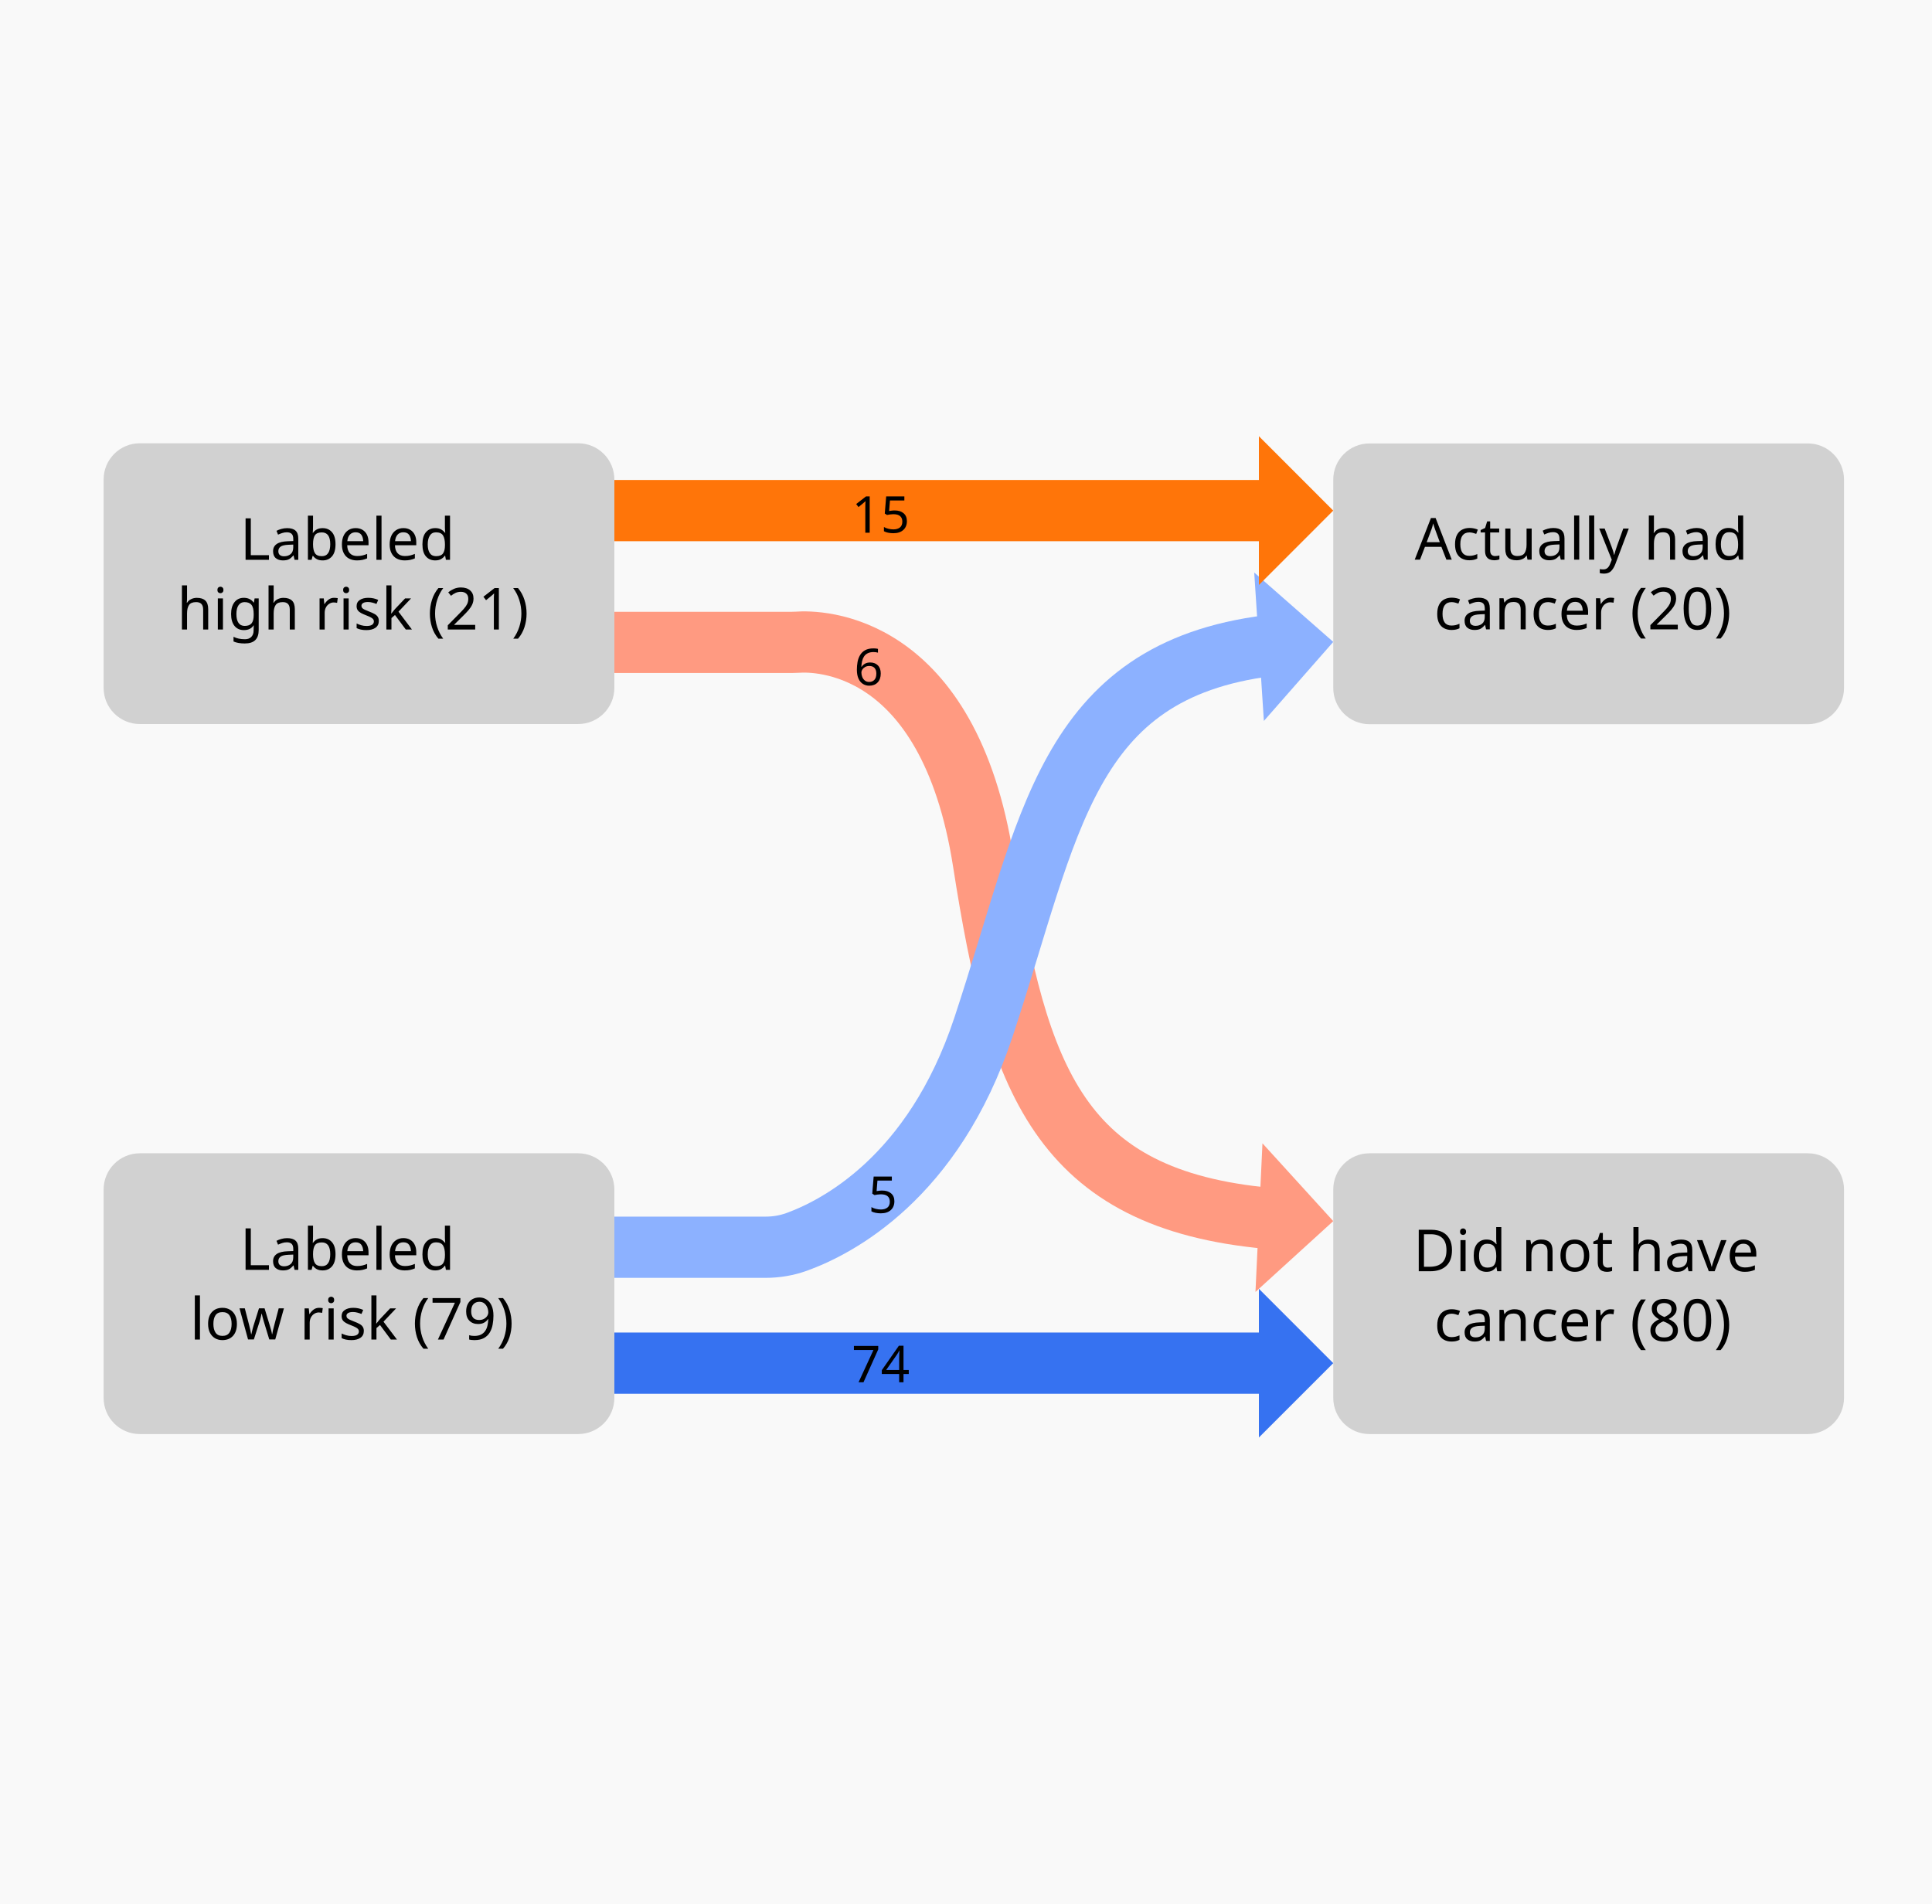
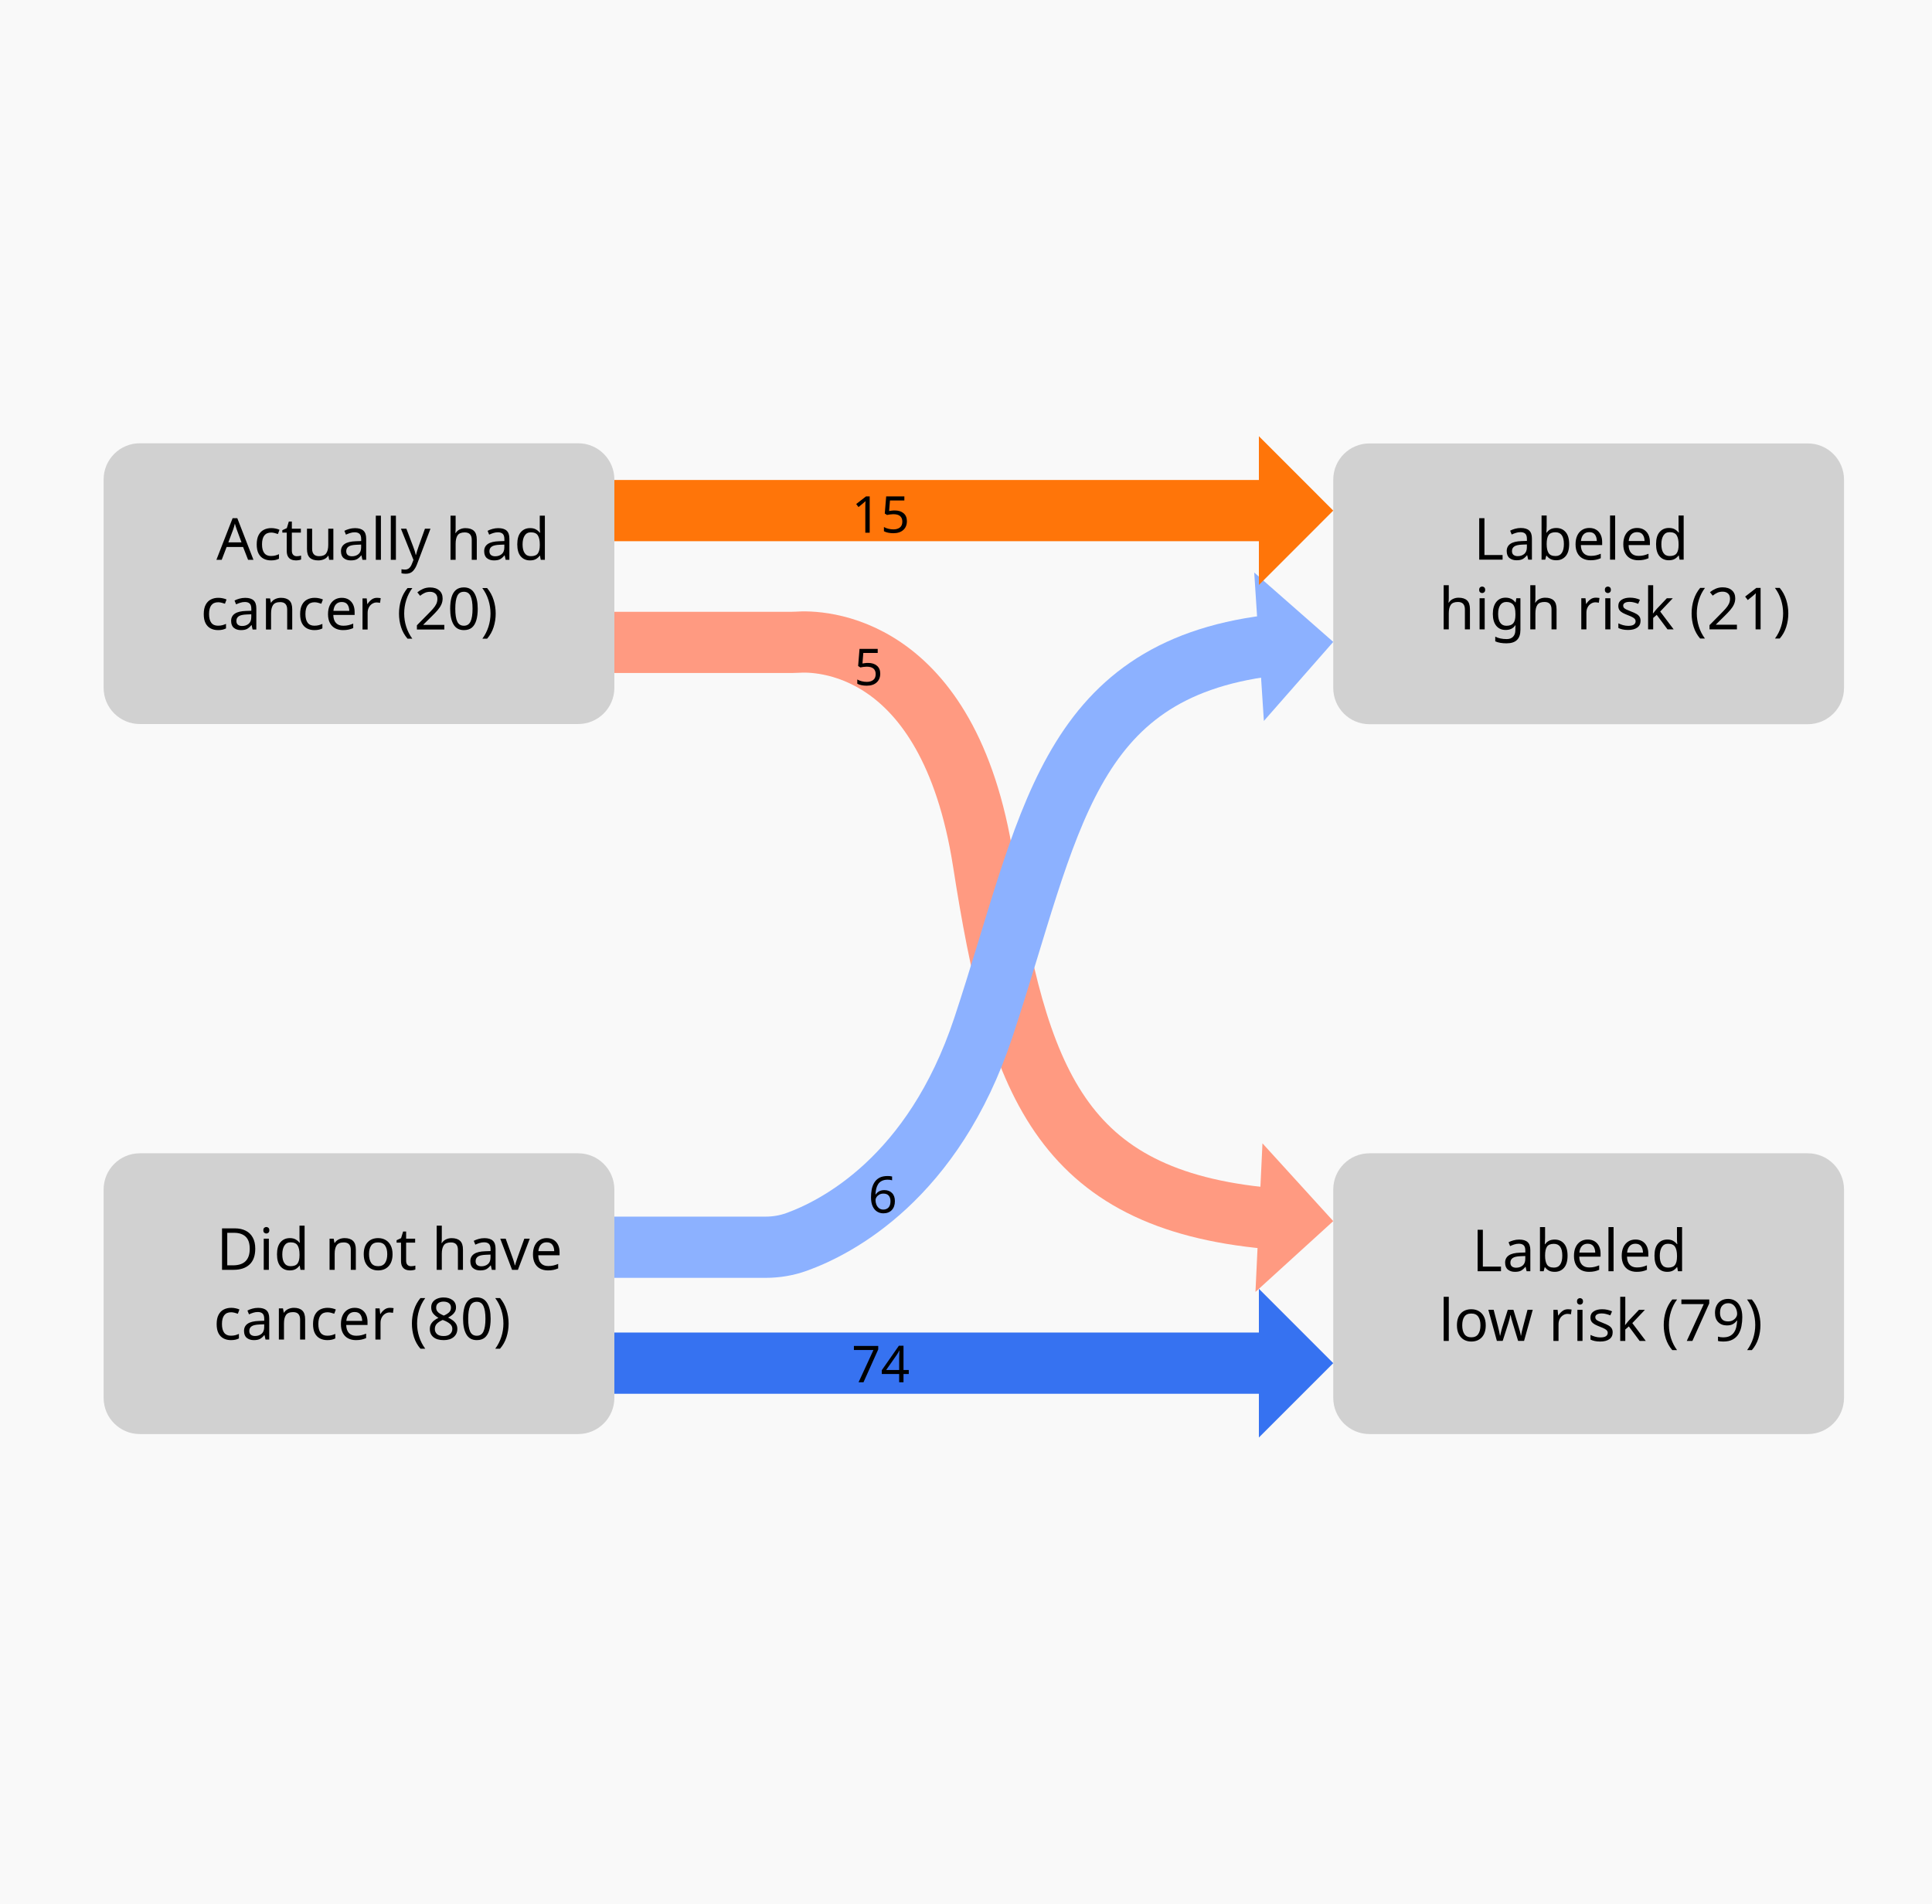
<svg xmlns="http://www.w3.org/2000/svg" version="1.1" id="Layer_1" x="0px" y="0px" viewBox="0 0 820.37 808.35" style="enable-background:new 0 0 820.37 808.35;" xml:space="preserve">
  <style type="text/css">
	.st0{fill:#F9F9F9;}
	.st1{fill:#E5E5E5;}
	.st5{fill:#3672F1;}
    .st3{fill:#FF9A81;}
    .st4{fill:#8CB1FF;}
    .st2{fill:#FF7509;}
	.st6{fill:#FFFFFF;stroke:#000000;stroke-width:3;stroke-linecap:round;stroke-miterlimit:10;}
	.st7{fill:#D1D1D1;}
	
	.st8{fill:none;stroke:#FF9A81;stroke-width:26;stroke-miterlimit:10;}
    .st9{fill:none;stroke:#8CB1FF;stroke-width:26;stroke-miterlimit:10;}
    .st11{fill:none;stroke:#3672F1;stroke-width:26;stroke-miterlimit:10;}
    .st10{fill:none;stroke:#FF7509;stroke-width:26;stroke-miterlimit:10;}
	.st12{font-family:'Helvetica-Bold';}
	.st13{font-size:21.584px;}
	.st14{font-size:24.668px;}
</style>
  <rect x="-3" y="-5" class="st0" width="827" height="827" />
  <path class="st7" d="M245.5,307.47H59.37c-8.49,0-15.37-6.88-15.37-15.37v-88.49c0-8.49,6.88-15.37,15.37-15.37H245.5  c8.49,0,15.37,6.88,15.37,15.37v88.49C260.87,300.59,253.99,307.47,245.5,307.47z" />
  <path class="st7" d="M767.63,307.54H581.5c-8.49,0-15.37-6.88-15.37-15.37v-88.49c0-8.49,6.88-15.37,15.37-15.37h186.14  c8.49,0,15.37,6.88,15.37,15.37v88.49C783,300.65,776.12,307.54,767.63,307.54z" />
  <path class="st7" d="M245.5,608.99H59.37c-8.49,0-15.37-6.88-15.37-15.37v-88.49c0-8.49,6.88-15.37,15.37-15.37H245.5  c8.49,0,15.37,6.88,15.37,15.37v88.49C260.87,602.11,253.99,608.99,245.5,608.99z" />
  <path class="st7" d="M767.63,608.99H581.5c-8.49,0-15.37-6.88-15.37-15.37v-88.49c0-8.49,6.88-15.37,15.37-15.37h186.14  c8.49,0,15.37,6.88,15.37,15.37v88.49C783,602.11,776.12,608.99,767.63,608.99z" />
  <g>
    <g>
      <path class="st8" d="M260.87,272.8h75.33c0.84,0,1.68-0.02,2.52-0.08c7.75-0.56,64.07-1.29,78.84,93.39    c14.44,92.55,32.13,143.22,121.25,151.3" />
      <g>
        <polygon class="st3" points="536.07,485.53 533.1,548.63 566.13,518.56    " />
      </g>
    </g>
  </g>
  <g>
    <g>
      <path class="st9" d="M260.87,529.65h64.27c4.44,0,8.85-0.73,13.03-2.23c16.92-6.08,58.12-27.01,79.38-91.08    c28.4-85.57,34.54-151.31,121.27-162.17" />
      <g>
        <polygon class="st4" points="532.57,243.12 536.67,306.16 566.13,272.59    " />
      </g>
    </g>
  </g>
  <g>
    <g>
      <line class="st10" x1="260.87" y1="216.83" x2="538.79" y2="216.83" />
      <g>
        <polygon class="st2" points="534.55,185.24 534.55,248.42 566.13,216.83    " />
      </g>
    </g>
  </g>
  <g>
    <g>
      <line class="st11" x1="260.87" y1="578.88" x2="538.79" y2="578.88" />
      <g>
        <polygon class="st5" points="534.55,547.29 534.55,610.46 566.13,578.88    " />
      </g>
    </g>
  </g>
-   <text transform="matrix(1 0 0 1 368.6641 515.0352)" class="st12 st13">5</text>
-   <text transform="matrix(1 0 0 1 362.6621 290.9712)" class="st12 st13">6</text>
+   <text transform="matrix(1 0 0 1 368.6641 515.0352)" class="st12 st13">6</text>
+   <text transform="matrix(1 0 0 1 362.6621 290.9712)" class="st12 st13">5</text>
  <text transform="matrix(1 0 0 1 361.6348 586.9824)" class="st12 st13">74</text>
  <text transform="matrix(1 0 0 1 361.6348 226.2188)" class="st12 st13">15</text>
  <text transform="matrix(1 0 0 1 101.8887 237.7334)">
-     <tspan x="0" y="0" class="st12 st14">Labeled </tspan>
-     <tspan x="-26.73" y="29.6" class="st12 st14">high risk (21)</tspan>
+     <tspan x="-10" y="0" class="st12 st14">Actually had</tspan>
+     <tspan x="-16.73" y="29.6" class="st12 st14">cancer (20)</tspan>
  </text>
  <text transform="matrix(1 0 0 1 101.8887 539.2471)">
-     <tspan x="0" y="0" class="st12 st14">Labeled </tspan>
-     <tspan x="-21.25" y="29.6" class="st12 st14">low risk (79)</tspan>
+     <tspan x="-10" y="0" class="st12 st14">Did not have</tspan>
+     <tspan x="-11.25" y="29.6" class="st12 st14">cancer (80)</tspan>
  </text>
  <text transform="matrix(1 0 0 1 600.7188 237.6724)">
-     <tspan x="0" y="0" class="st12 st14">Actually had</tspan>
-     <tspan x="8.2" y="29.6" class="st12 st14">cancer (20)</tspan>
+     <tspan x="25" y="0" class="st12 st14">Labeled</tspan>
+     <tspan x="10.2" y="29.6" class="st12 st14">high risk (21)</tspan>
  </text>
  <text transform="matrix(1 0 0 1 600.0439 539.8506)">
-     <tspan x="0" y="0" class="st12 st14">Did not have</tspan>
-     <tspan x="8.88" y="29.6" class="st12 st14">cancer (80)</tspan>
+     <tspan x="25" y="0" class="st12 st14">Labeled</tspan>
+     <tspan x="10.88" y="29.6" class="st12 st14">low risk (79)</tspan>
  </text>
</svg>
